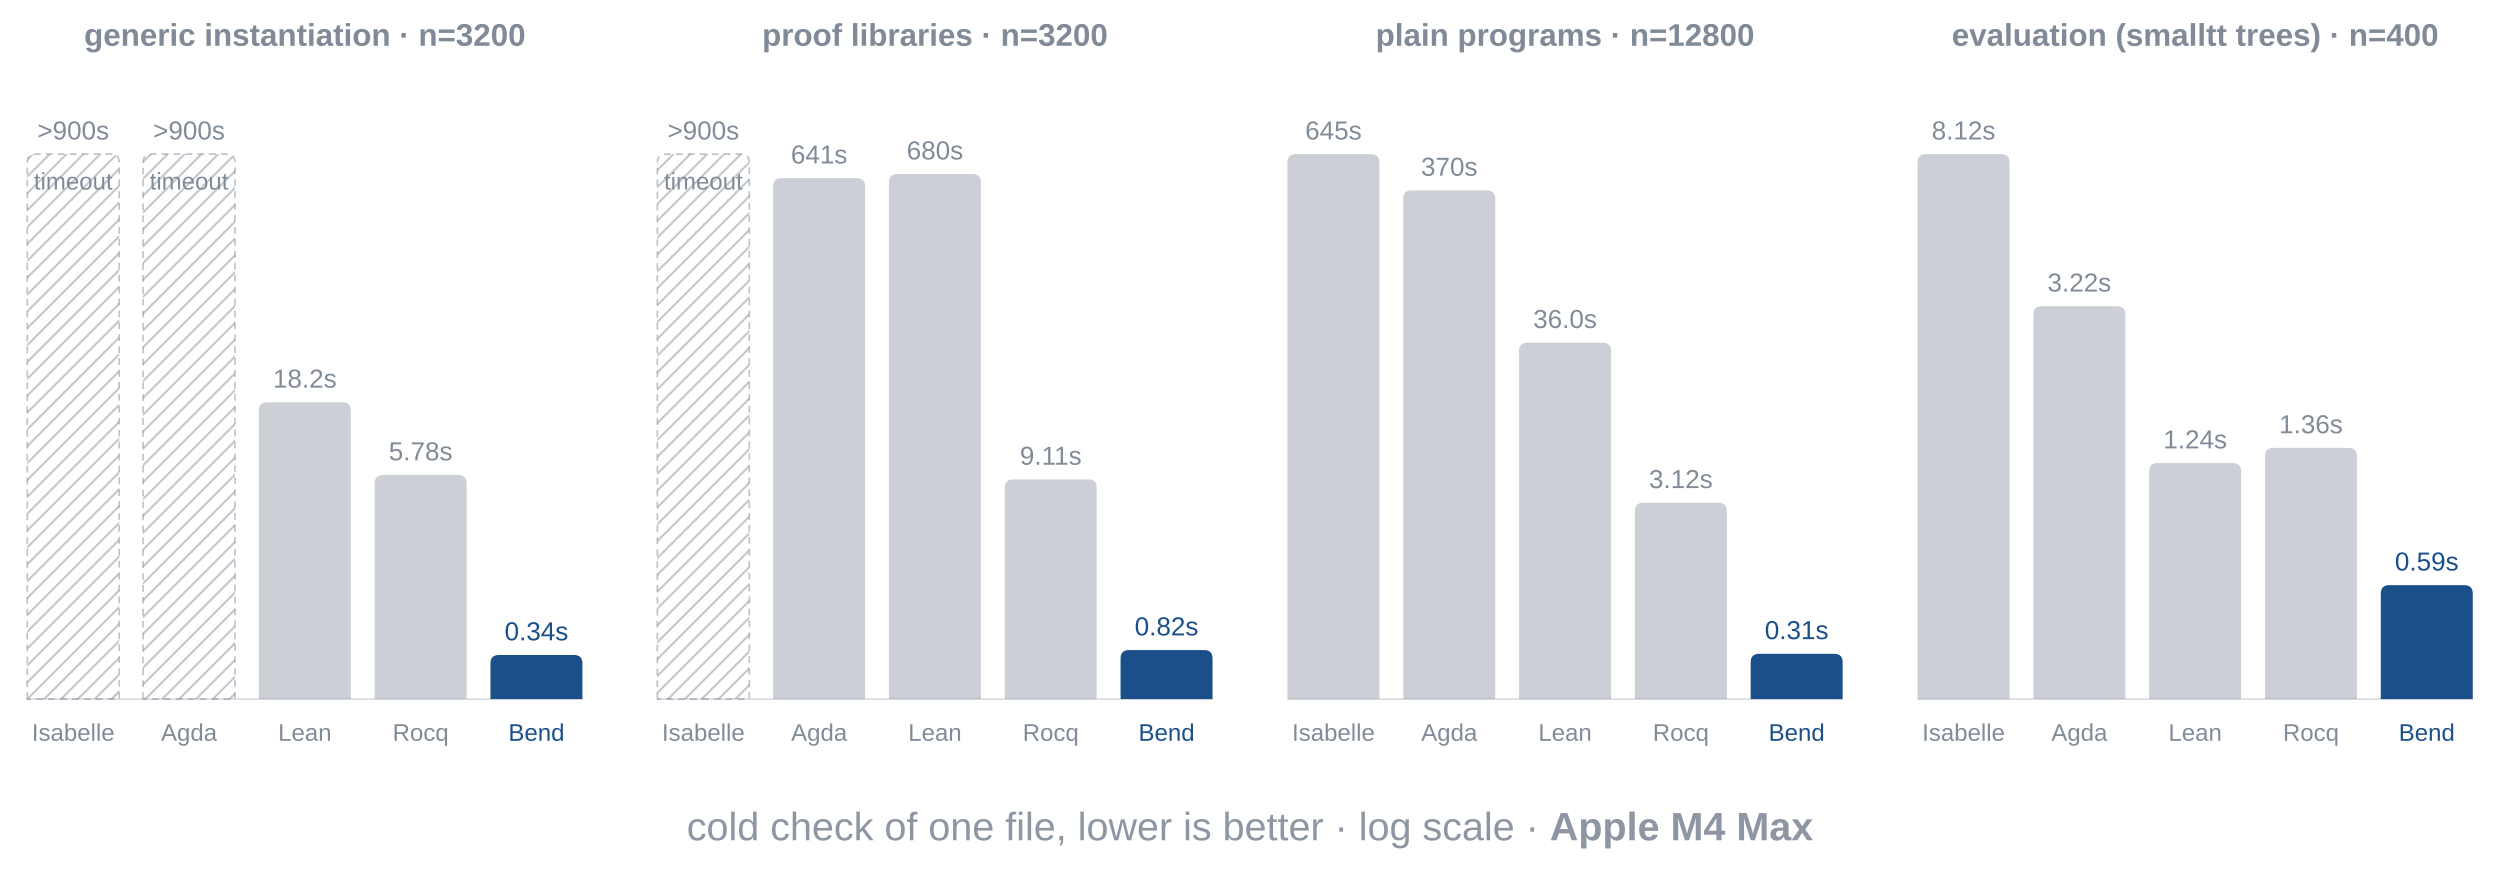
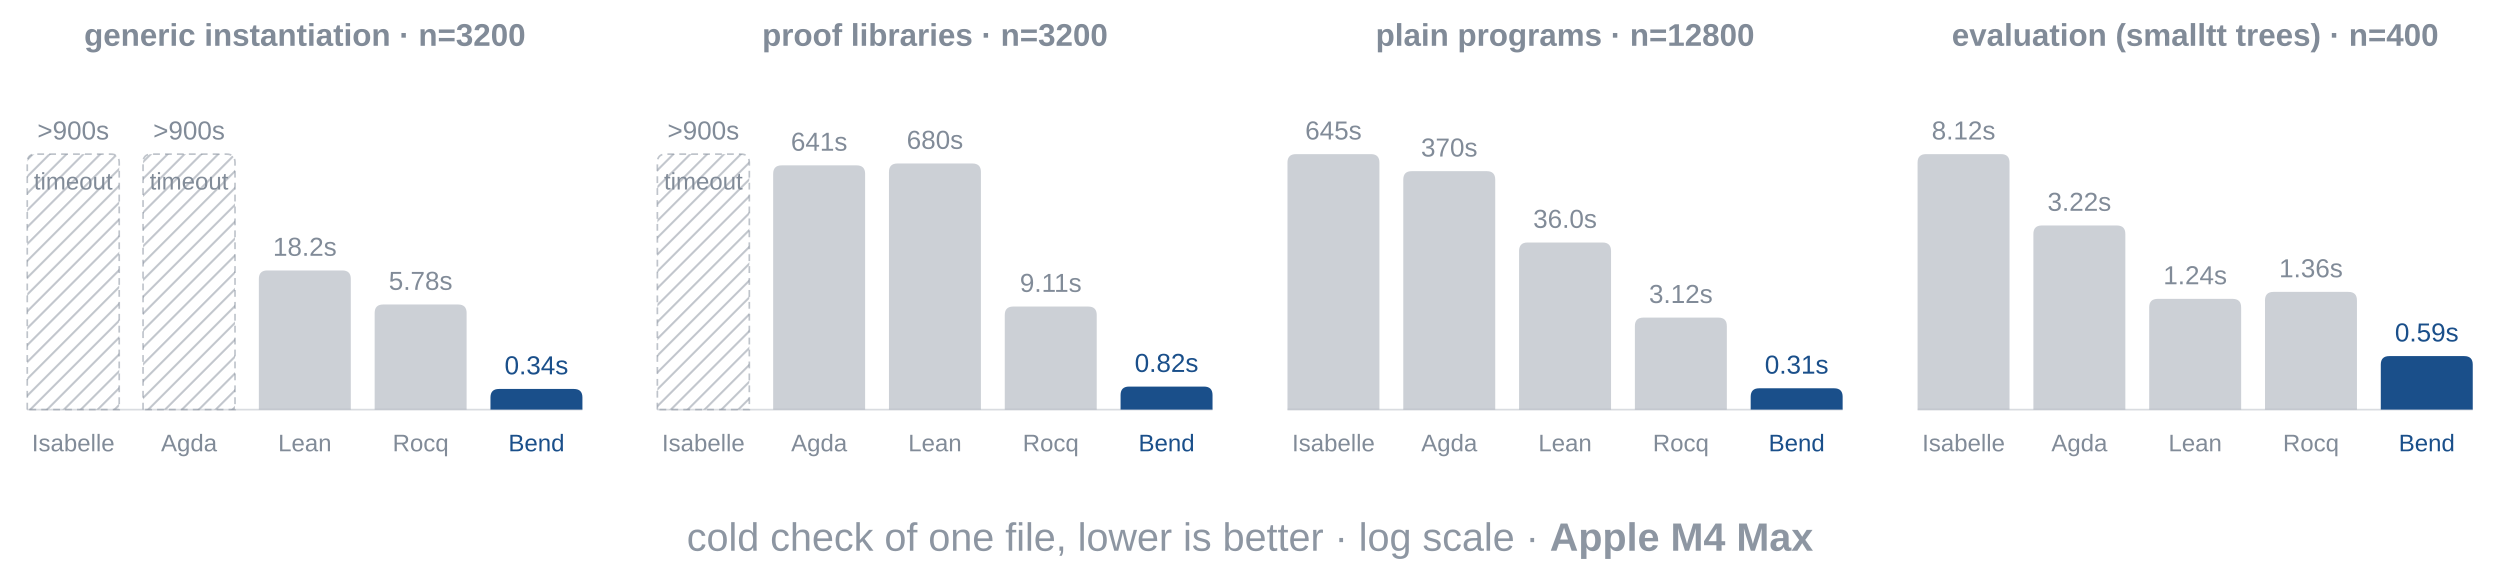
- <svg xmlns="http://www.w3.org/2000/svg" width="1468" height="513" viewBox="0 0 1468 513">
+ <svg xmlns="http://www.w3.org/2000/svg" width="1468" height="343" viewBox="0 0 1468 343">
  <style>
  text { font-family: -apple-system, 'Helvetica Neue', Arial, sans-serif; fill: #818b98; }
  .title { font-size: 18.4px; font-weight: 600; }
  .value { font-size: 15.3px; }
  .name  { font-size: 14.1px; }
  .sub   { font-size: 11.6px; }
  .note  { font-size: 23.2px; opacity: 0.9; }
</style>
  <pattern id="hatch" width="7" height="7" patternTransform="rotate(45)" patternUnits="userSpaceOnUse">
    <line x1="0" y1="0" x2="0" y2="7" stroke="#818b98" stroke-opacity="0.45" stroke-width="2.5" />
  </pattern>
  <text x="179" y="26.9" text-anchor="middle" class="title">generic instantiation · n=3200</text>
-   <line x1="16" y1="410.527" x2="342" y2="410.527" stroke="#818b98" stroke-opacity="0.3" />
-   <path d="M 16 410.5 L 16 95.5 Q 16 90.5 21 90.5 L 65 90.5 Q 70 90.5 70 95.5 L 70 410.5 Z" fill="url(#hatch)" stroke="#818b98" stroke-opacity="0.5" stroke-dasharray="4 3" />
+   <line x1="16" y1="240.527" x2="342" y2="240.527" stroke="#818b98" stroke-opacity="0.3" />
+   <path d="M 16 240.5 L 16 95.5 Q 16 90.5 21 90.5 L 65 90.5 Q 70 90.5 70 95.5 L 70 240.5 Z" fill="url(#hatch)" stroke="#818b98" stroke-opacity="0.5" stroke-dasharray="4 3" />
  <text x="43" y="81.9" text-anchor="middle" class="value">&gt;900s</text>
  <text x="43" y="111.3" text-anchor="middle" class="name">timeout</text>
-   <text x="43" y="435.0" text-anchor="middle" class="name">Isabelle</text>
-   <path d="M 84 410.5 L 84 95.5 Q 84 90.5 89 90.5 L 133 90.5 Q 138 90.5 138 95.5 L 138 410.5 Z" fill="url(#hatch)" stroke="#818b98" stroke-opacity="0.5" stroke-dasharray="4 3" />
+   <text x="43" y="265.0" text-anchor="middle" class="name">Isabelle</text>
+   <path d="M 84 240.5 L 84 95.5 Q 84 90.5 89 90.5 L 133 90.5 Q 138 90.5 138 95.5 L 138 240.5 Z" fill="url(#hatch)" stroke="#818b98" stroke-opacity="0.5" stroke-dasharray="4 3" />
  <text x="111" y="81.9" text-anchor="middle" class="value">&gt;900s</text>
  <text x="111" y="111.3" text-anchor="middle" class="name">timeout</text>
-   <text x="111" y="435.0" text-anchor="middle" class="name">Agda</text>
-   <path d="M 152 410.5 L 152 241.2 Q 152 236.2 157 236.2 L 201 236.2 Q 206 236.2 206 241.2 L 206 410.5 Z" fill="#818b98" fill-opacity="0.4" />
-   <text x="179" y="227.6" text-anchor="middle" class="value">18.2s</text>
-   <text x="179" y="435.0" text-anchor="middle" class="name">Lean</text>
-   <path d="M 220 410.5 L 220 283.9 Q 220 278.9 225 278.9 L 269 278.9 Q 274 278.9 274 283.9 L 274 410.5 Z" fill="#818b98" fill-opacity="0.4" />
-   <text x="247" y="270.3" text-anchor="middle" class="value">5.78s</text>
-   <text x="247" y="435.0" text-anchor="middle" class="name">Rocq</text>
-   <path d="M 288 410.5 L 288 389.6 Q 288 384.6 293 384.6 L 337 384.6 Q 342 384.6 342 389.6 L 342 410.5 Z" fill="#1a4f8a" />
-   <text x="315" y="376.0" text-anchor="middle" class="value" style="fill: #1a4f8a">0.34s</text>
-   <text x="315" y="435.0" text-anchor="middle" class="name" style="fill: #1a4f8a">Bend</text>
+   <text x="111" y="265.0" text-anchor="middle" class="name">Agda</text>
+   <path d="M 152 240.5 L 152 163.8 Q 152 158.8 157 158.8 L 201 158.8 Q 206 158.8 206 163.8 L 206 240.5 Z" fill="#818b98" fill-opacity="0.4" />
+   <text x="179" y="150.2" text-anchor="middle" class="value">18.2s</text>
+   <text x="179" y="265.0" text-anchor="middle" class="name">Lean</text>
+   <path d="M 220 240.5 L 220 183.8 Q 220 178.8 225 178.8 L 269 178.8 Q 274 178.8 274 183.8 L 274 240.5 Z" fill="#818b98" fill-opacity="0.4" />
+   <text x="247" y="170.2" text-anchor="middle" class="value">5.78s</text>
+   <text x="247" y="265.0" text-anchor="middle" class="name">Rocq</text>
+   <path d="M 288 240.5 L 288 233.4 Q 288 228.4 293 228.4 L 337 228.4 Q 342 228.4 342 233.4 L 342 240.5 Z" fill="#1a4f8a" />
+   <text x="315" y="219.8" text-anchor="middle" class="value" style="fill: #1a4f8a">0.34s</text>
+   <text x="315" y="265.0" text-anchor="middle" class="name" style="fill: #1a4f8a">Bend</text>
  <text x="549" y="26.9" text-anchor="middle" class="title">proof libraries · n=3200</text>
-   <line x1="386" y1="410.527" x2="712" y2="410.527" stroke="#818b98" stroke-opacity="0.3" />
-   <path d="M 386 410.5 L 386 95.5 Q 386 90.5 391 90.5 L 435 90.5 Q 440 90.5 440 95.5 L 440 410.5 Z" fill="url(#hatch)" stroke="#818b98" stroke-opacity="0.5" stroke-dasharray="4 3" />
+   <line x1="386" y1="240.527" x2="712" y2="240.527" stroke="#818b98" stroke-opacity="0.3" />
+   <path d="M 386 240.5 L 386 95.5 Q 386 90.5 391 90.5 L 435 90.5 Q 440 90.5 440 95.5 L 440 240.5 Z" fill="url(#hatch)" stroke="#818b98" stroke-opacity="0.5" stroke-dasharray="4 3" />
  <text x="413" y="81.9" text-anchor="middle" class="value">&gt;900s</text>
  <text x="413" y="111.3" text-anchor="middle" class="name">timeout</text>
-   <text x="413" y="435.0" text-anchor="middle" class="name">Isabelle</text>
-   <path d="M 454 410.5 L 454 109.6 Q 454 104.6 459 104.6 L 503 104.6 Q 508 104.6 508 109.6 L 508 410.5 Z" fill="#818b98" fill-opacity="0.4" />
-   <text x="481" y="96.0" text-anchor="middle" class="value">641s</text>
-   <text x="481" y="435.0" text-anchor="middle" class="name">Agda</text>
-   <path d="M 522 410.5 L 522 107.2 Q 522 102.2 527 102.2 L 571 102.2 Q 576 102.2 576 107.2 L 576 410.5 Z" fill="#818b98" fill-opacity="0.4" />
-   <text x="549" y="93.6" text-anchor="middle" class="value">680s</text>
-   <text x="549" y="435.0" text-anchor="middle" class="name">Lean</text>
-   <path d="M 590 410.5 L 590 286.5 Q 590 281.5 595 281.5 L 639 281.5 Q 644 281.5 644 286.5 L 644 410.5 Z" fill="#818b98" fill-opacity="0.4" />
-   <text x="617" y="272.9" text-anchor="middle" class="value">9.11s</text>
-   <text x="617" y="435.0" text-anchor="middle" class="name">Rocq</text>
-   <path d="M 658 410.5 L 658 386.7 Q 658 381.7 663 381.7 L 707 381.7 Q 712 381.7 712 386.7 L 712 410.5 Z" fill="#1a4f8a" />
-   <text x="685" y="373.1" text-anchor="middle" class="value" style="fill: #1a4f8a">0.82s</text>
-   <text x="685" y="435.0" text-anchor="middle" class="name" style="fill: #1a4f8a">Bend</text>
+   <text x="413" y="265.0" text-anchor="middle" class="name">Isabelle</text>
+   <path d="M 454 240.5 L 454 102.1 Q 454 97.1 459 97.1 L 503 97.1 Q 508 97.1 508 102.1 L 508 240.5 Z" fill="#818b98" fill-opacity="0.4" />
+   <text x="481" y="88.5" text-anchor="middle" class="value">641s</text>
+   <text x="481" y="265.0" text-anchor="middle" class="name">Agda</text>
+   <path d="M 522 240.5 L 522 101 Q 522 96 527 96 L 571 96 Q 576 96 576 101 L 576 240.5 Z" fill="#818b98" fill-opacity="0.4" />
+   <text x="549" y="87.4" text-anchor="middle" class="value">680s</text>
+   <text x="549" y="265.0" text-anchor="middle" class="name">Lean</text>
+   <path d="M 590 240.5 L 590 185 Q 590 180 595 180 L 639 180 Q 644 180 644 185 L 644 240.5 Z" fill="#818b98" fill-opacity="0.4" />
+   <text x="617" y="171.4" text-anchor="middle" class="value">9.11s</text>
+   <text x="617" y="265.0" text-anchor="middle" class="name">Rocq</text>
+   <path d="M 658 240.5 L 658 232 Q 658 227 663 227 L 707 227 Q 712 227 712 232 L 712 240.5 Z" fill="#1a4f8a" />
+   <text x="685" y="218.4" text-anchor="middle" class="value" style="fill: #1a4f8a">0.82s</text>
+   <text x="685" y="265.0" text-anchor="middle" class="name" style="fill: #1a4f8a">Bend</text>
  <text x="919" y="26.9" text-anchor="middle" class="title">plain programs · n=12800</text>
-   <line x1="756" y1="410.527" x2="1082" y2="410.527" stroke="#818b98" stroke-opacity="0.3" />
-   <path d="M 756 410.5 L 756 95.5 Q 756 90.5 761 90.5 L 805 90.5 Q 810 90.5 810 95.5 L 810 410.5 Z" fill="#818b98" fill-opacity="0.4" />
+   <line x1="756" y1="240.527" x2="1082" y2="240.527" stroke="#818b98" stroke-opacity="0.3" />
+   <path d="M 756 240.5 L 756 95.5 Q 756 90.5 761 90.5 L 805 90.5 Q 810 90.5 810 95.5 L 810 240.5 Z" fill="#818b98" fill-opacity="0.4" />
  <text x="783" y="81.9" text-anchor="middle" class="value">645s</text>
-   <text x="783" y="435.0" text-anchor="middle" class="name">Isabelle</text>
-   <path d="M 824 410.5 L 824 116.8 Q 824 111.8 829 111.8 L 873 111.8 Q 878 111.8 878 116.8 L 878 410.5 Z" fill="#818b98" fill-opacity="0.4" />
-   <text x="851" y="103.2" text-anchor="middle" class="value">370s</text>
-   <text x="851" y="435.0" text-anchor="middle" class="name">Agda</text>
-   <path d="M 892 410.5 L 892 206.2 Q 892 201.2 897 201.2 L 941 201.2 Q 946 201.2 946 206.2 L 946 410.5 Z" fill="#818b98" fill-opacity="0.4" />
-   <text x="919" y="192.6" text-anchor="middle" class="value">36.0s</text>
-   <text x="919" y="435.0" text-anchor="middle" class="name">Lean</text>
-   <path d="M 960 410.5 L 960 300.2 Q 960 295.2 965 295.2 L 1009 295.2 Q 1014 295.2 1014 300.2 L 1014 410.5 Z" fill="#818b98" fill-opacity="0.4" />
-   <text x="987" y="286.6" text-anchor="middle" class="value">3.12s</text>
-   <text x="987" y="435.0" text-anchor="middle" class="name">Rocq</text>
-   <path d="M 1028 410.5 L 1028 388.9 Q 1028 383.9 1033 383.9 L 1077 383.9 Q 1082 383.9 1082 388.9 L 1082 410.5 Z" fill="#1a4f8a" />
-   <text x="1055" y="375.3" text-anchor="middle" class="value" style="fill: #1a4f8a">0.31s</text>
-   <text x="1055" y="435.0" text-anchor="middle" class="name" style="fill: #1a4f8a">Bend</text>
+   <text x="783" y="265.0" text-anchor="middle" class="name">Isabelle</text>
+   <path d="M 824 240.5 L 824 105.5 Q 824 100.5 829 100.5 L 873 100.5 Q 878 100.5 878 105.5 L 878 240.5 Z" fill="#818b98" fill-opacity="0.4" />
+   <text x="851" y="91.9" text-anchor="middle" class="value">370s</text>
+   <text x="851" y="265.0" text-anchor="middle" class="name">Agda</text>
+   <path d="M 892 240.5 L 892 147.4 Q 892 142.4 897 142.4 L 941 142.4 Q 946 142.4 946 147.4 L 946 240.5 Z" fill="#818b98" fill-opacity="0.4" />
+   <text x="919" y="133.8" text-anchor="middle" class="value">36.0s</text>
+   <text x="919" y="265.0" text-anchor="middle" class="name">Lean</text>
+   <path d="M 960 240.5 L 960 191.5 Q 960 186.5 965 186.5 L 1009 186.5 Q 1014 186.5 1014 191.5 L 1014 240.5 Z" fill="#818b98" fill-opacity="0.4" />
+   <text x="987" y="177.9" text-anchor="middle" class="value">3.12s</text>
+   <text x="987" y="265.0" text-anchor="middle" class="name">Rocq</text>
+   <path d="M 1028 240.5 L 1028 233 Q 1028 228 1033 228 L 1077 228 Q 1082 228 1082 233 L 1082 240.5 Z" fill="#1a4f8a" />
+   <text x="1055" y="219.4" text-anchor="middle" class="value" style="fill: #1a4f8a">0.31s</text>
+   <text x="1055" y="265.0" text-anchor="middle" class="name" style="fill: #1a4f8a">Bend</text>
  <text x="1289" y="26.9" text-anchor="middle" class="title">evaluation (smalltt trees) · n=400</text>
-   <line x1="1126" y1="410.527" x2="1452" y2="410.527" stroke="#818b98" stroke-opacity="0.3" />
-   <path d="M 1126 410.5 L 1126 95.5 Q 1126 90.5 1131 90.5 L 1175 90.5 Q 1180 90.5 1180 95.5 L 1180 410.5 Z" fill="#818b98" fill-opacity="0.4" />
+   <line x1="1126" y1="240.527" x2="1452" y2="240.527" stroke="#818b98" stroke-opacity="0.3" />
+   <path d="M 1126 240.5 L 1126 95.5 Q 1126 90.5 1131 90.5 L 1175 90.5 Q 1180 90.5 1180 95.5 L 1180 240.5 Z" fill="#818b98" fill-opacity="0.4" />
  <text x="1153" y="81.9" text-anchor="middle" class="value">8.12s</text>
-   <text x="1153" y="435.0" text-anchor="middle" class="name">Isabelle</text>
-   <path d="M 1194 410.5 L 1194 184.8 Q 1194 179.8 1199 179.8 L 1243 179.8 Q 1248 179.8 1248 184.8 L 1248 410.5 Z" fill="#818b98" fill-opacity="0.4" />
-   <text x="1221" y="171.2" text-anchor="middle" class="value">3.22s</text>
-   <text x="1221" y="435.0" text-anchor="middle" class="name">Agda</text>
-   <path d="M 1262 410.5 L 1262 276.9 Q 1262 271.9 1267 271.9 L 1311 271.9 Q 1316 271.9 1316 276.9 L 1316 410.5 Z" fill="#818b98" fill-opacity="0.4" />
-   <text x="1289" y="263.3" text-anchor="middle" class="value">1.24s</text>
-   <text x="1289" y="435.0" text-anchor="middle" class="name">Lean</text>
-   <path d="M 1330 410.5 L 1330 268 Q 1330 263 1335 263 L 1379 263 Q 1384 263 1384 268 L 1384 410.5 Z" fill="#818b98" fill-opacity="0.4" />
-   <text x="1357" y="254.4" text-anchor="middle" class="value">1.36s</text>
-   <text x="1357" y="435.0" text-anchor="middle" class="name">Rocq</text>
-   <path d="M 1398 410.5 L 1398 348.6 Q 1398 343.6 1403 343.6 L 1447 343.6 Q 1452 343.6 1452 348.6 L 1452 410.5 Z" fill="#1a4f8a" />
-   <text x="1425" y="335.0" text-anchor="middle" class="value" style="fill: #1a4f8a">0.59s</text>
-   <text x="1425" y="435.0" text-anchor="middle" class="name" style="fill: #1a4f8a">Bend</text>
-   <text x="734" y="493.4" text-anchor="middle" class="note">cold check of one file, lower is better · log scale · <tspan font-weight="bold">Apple M4 Max</tspan>
+   <text x="1153" y="265.0" text-anchor="middle" class="name">Isabelle</text>
+   <path d="M 1194 240.5 L 1194 137.4 Q 1194 132.4 1199 132.4 L 1243 132.4 Q 1248 132.4 1248 137.4 L 1248 240.5 Z" fill="#818b98" fill-opacity="0.4" />
+   <text x="1221" y="123.8" text-anchor="middle" class="value">3.22s</text>
+   <text x="1221" y="265.0" text-anchor="middle" class="name">Agda</text>
+   <path d="M 1262 240.5 L 1262 180.5 Q 1262 175.5 1267 175.5 L 1311 175.5 Q 1316 175.5 1316 180.5 L 1316 240.5 Z" fill="#818b98" fill-opacity="0.4" />
+   <text x="1289" y="166.9" text-anchor="middle" class="value">1.24s</text>
+   <text x="1289" y="265.0" text-anchor="middle" class="name">Lean</text>
+   <path d="M 1330 240.5 L 1330 176.4 Q 1330 171.4 1335 171.4 L 1379 171.4 Q 1384 171.4 1384 176.4 L 1384 240.5 Z" fill="#818b98" fill-opacity="0.4" />
+   <text x="1357" y="162.8" text-anchor="middle" class="value">1.36s</text>
+   <text x="1357" y="265.0" text-anchor="middle" class="name">Rocq</text>
+   <path d="M 1398 240.5 L 1398 214.1 Q 1398 209.1 1403 209.1 L 1447 209.1 Q 1452 209.1 1452 214.1 L 1452 240.5 Z" fill="#1a4f8a" />
+   <text x="1425" y="200.5" text-anchor="middle" class="value" style="fill: #1a4f8a">0.59s</text>
+   <text x="1425" y="265.0" text-anchor="middle" class="name" style="fill: #1a4f8a">Bend</text>
+   <text x="734" y="323.4" text-anchor="middle" class="note">cold check of one file, lower is better · log scale · <tspan font-weight="bold">Apple M4 Max</tspan>
  </text>
</svg>
